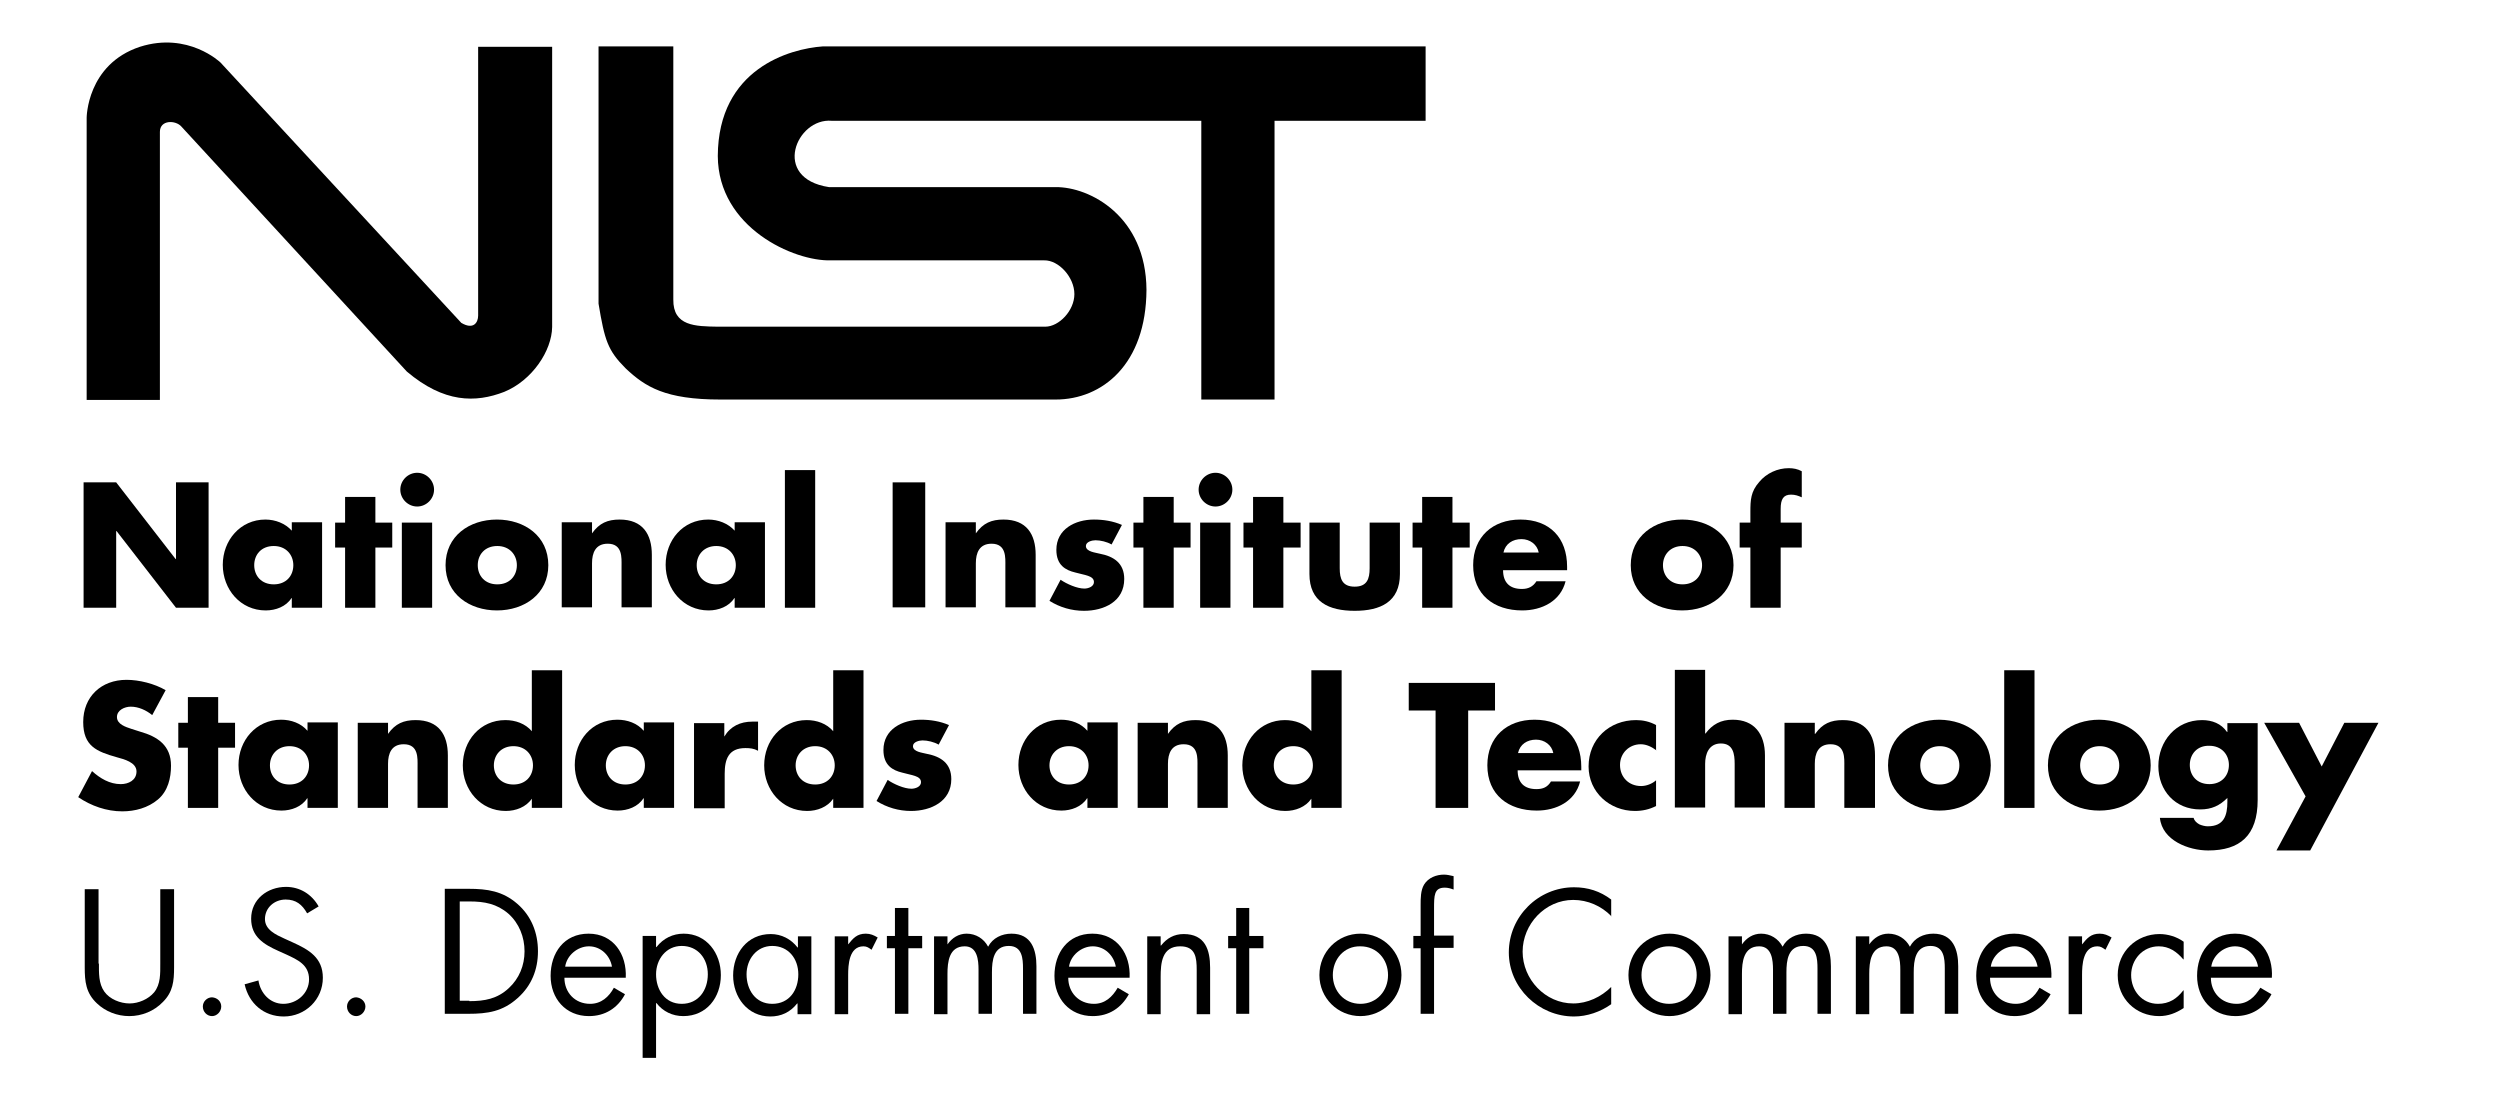
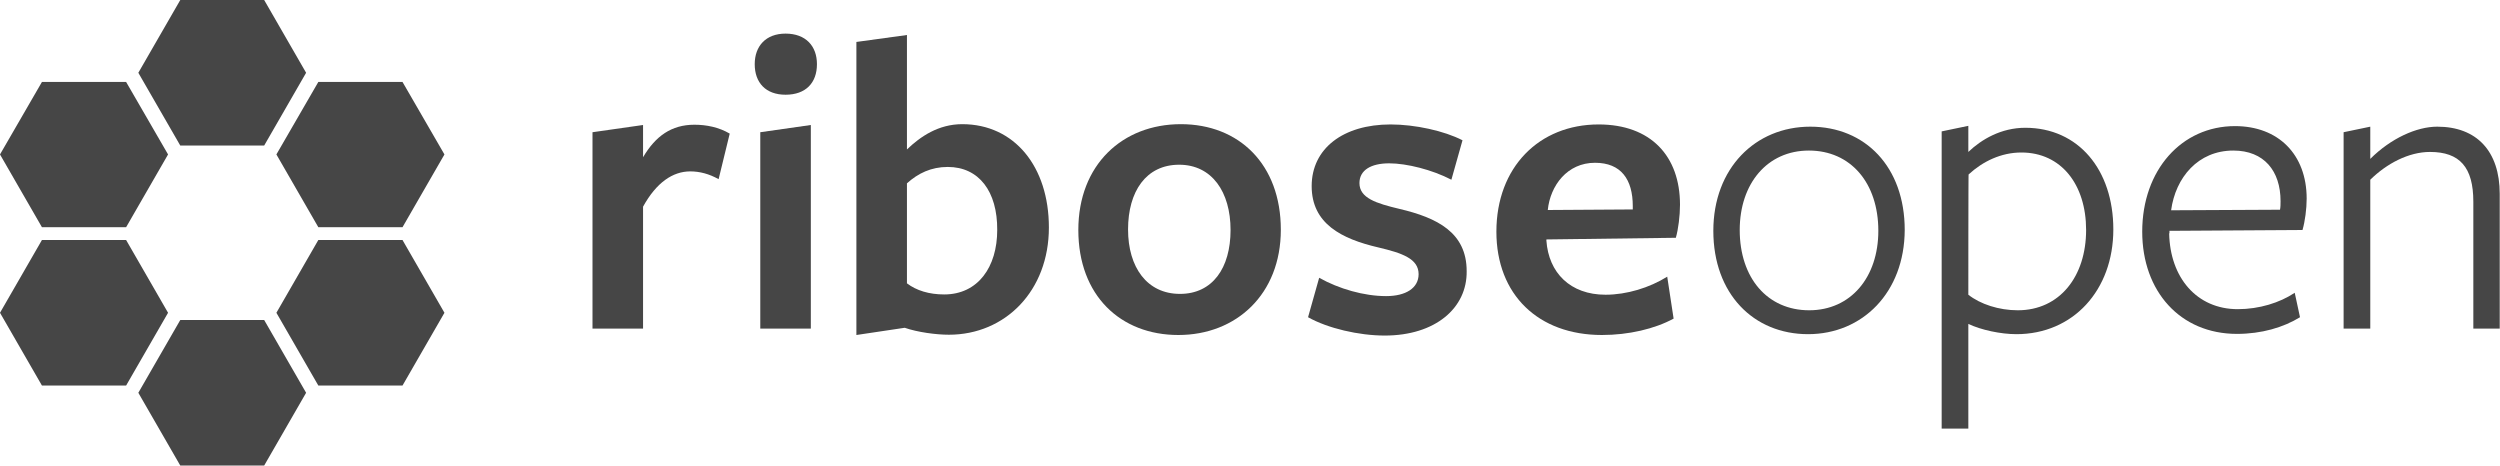
- <svg xmlns="http://www.w3.org/2000/svg" version="1.1" id="layer" x="0px" y="0px" viewBox="0 0 652 285" style="enable-background:new 0 0 652 285;" xml:space="preserve">
-   <polygon points="45.9,125.8 45.9,145.8 45.8,145.8 30.3,125.8 21.8,125.8 21.8,158.5 30.3,158.5 30.3,138.5 30.4,138.5 45.9,158.5   54.4,158.5 54.4,125.8 " />
+ <svg xmlns="http://www.w3.org/2000/svg" version="1.1" id="Layer_1" x="0px" y="0px" viewBox="0 0 900 167.6" style="enable-background:new 0 0 900 167.6;" xml:space="preserve">
+   <style type="text/css">
+     .st0{fill:#464646;}
+     .st1{display:none;fill:#464646;}
+   </style>
+   <path class="st0" d="M231.5,118.3h-18.2V47.6l18.2-2.6v11.6C236,49,241.7,44.9,250,44.9c4.3,0,8.8,0.9,12.7,3.2l-4,16.4     c-3.4-1.9-6.8-2.8-10.2-2.8c-6.3,0-12.2,4-17,12.7L231.5,118.3L231.5,118.3z" />
+   <path class="st0" d="M282.8,34.1c-7.1,0-11.1-4.3-11.1-11c0-6.5,4-11,11.1-11c7.3,0,11.3,4.5,11.3,11     C294.1,29.8,290.1,34.1,282.8,34.1z M273.7,118.3V47.6l18.2-2.6v73.3H273.7z" />
+   <path class="st0" d="M341.6,120.5c-4.6,0-11.3-0.9-15.9-2.5l-17.4,2.6V15.1l18.2-2.5c0,0,0,40.5,0,41.2c4.8-4.6,11.3-9.1,19.9-9.1     c18.8,0,31.2,15.3,31.2,37.2C377.6,104.7,361.9,120.5,341.6,120.5z M341.2,60.1c-6,0-10.7,2.3-14.7,5.9c0-0.5,0,36,0,36     c3.4,2.6,8,4,13.4,4c12.2,0,19.1-9.9,19.1-23.2C359.1,68.9,352.4,60.1,341.2,60.1z" />
+   <path class="st0" d="M424.2,120.6c-20.8,0-36-14.2-36-37.8c0-23.5,15.9-38.1,36.9-38.1s36,14.5,36,38     C461.1,105.9,445.1,120.6,424.2,120.6z M424.5,59.3c-11.9,0-18.4,9.6-18.4,23.3c0,13.6,6.8,23.2,18.7,23.2c11.7,0,18.2-9.3,18.2-23     S436.3,59.3,424.5,59.3z" />
+   <path class="st0" d="M498.5,120.8c-9.3,0-20.5-2.6-27.6-6.6l4-14.2c7.1,4,16.2,6.6,24.1,6.6c7.1,0,11.7-2.9,11.7-7.9     c0-5.6-6-7.6-14.4-9.6c-13.4-3.1-24.1-8.6-24.1-22.1s11.3-22.2,28.4-22.2c8.8,0,19.3,2.3,25.9,5.7l-4,14.2     c-6.9-3.6-16.1-5.9-22.4-5.9c-6.6,0-10.7,2.5-10.7,7.1c0,5.4,6,7.3,14.4,9.3c13.6,3.2,24.2,8.5,24.2,22.4     C528.2,110.9,516.7,120.8,498.5,120.8z" />
+   <path class="st0" d="M556.7,86.6c0.8,11.6,8.6,19.5,21.3,19.5c7.6,0,15.8-2.5,22.2-6.5l2.3,15.1c-6.8,3.7-16.2,5.9-25.8,5.9     c-22.9,0-38-14.5-38-37.2c0-23.2,15.4-38.6,36.8-38.6c18.8,0,29.3,11.4,29.3,28.9c0,3.9-0.6,8.8-1.5,11.9c-0.2,0-46.6,0.6-46.6,0.6     V86.6z M587.8,75.4c0-0.3,0-1.1,0-1.2c0-9.6-4.2-15.6-13.6-15.6c-10,0-16.1,8.2-17,17L587.8,75.4z" />
+   <path class="st0" d="M650.9,120.3c-19.6,0-34.1-14.5-34.1-37.2c0-22.5,15.1-37.5,34.9-37.5s34,14.5,34,37.2     C685.6,105.3,670.5,120.3,650.9,120.3z M651.2,54.2c-15,0-24.9,11.9-24.9,28.6c0,17.3,10,28.9,25,28.9s24.9-11.9,24.9-28.6     C676.2,65.8,666.2,54.2,651.2,54.2z" />
+   <path class="st0" d="M729.1,46c19.1,0,31.7,15.1,31.7,36.6c0,21.9-14.5,37.7-34.9,37.7c-5.6,0-12.7-1.5-17.3-3.7v37.7H699v-107     l9.6-2c0,0,0,9,0,9.4C713.3,50.2,720.4,46,729.1,46z M708.6,106.1c4.3,3.4,11,5.6,17.8,5.6c15.1,0,24.6-12.2,24.6-28.9     c0-16.4-9-27.9-23.3-27.9c-7.3,0-13.9,3.2-19,7.9C708.6,62.2,708.6,106.1,708.6,106.1z" />
+   <path class="st0" d="M780.9,84c0.3,15.9,9.9,27.3,24.7,27.3c7.7,0,15.1-2.3,20.5-5.9l1.9,8.8c-6,3.7-13.9,6-22.7,6     c-20.4,0-34.1-15.3-34.1-36.8c0-22.2,14.2-38,33.4-38c15.6,0,25.8,10.2,25.8,26.1c0,3.7-0.6,8.2-1.5,11.3L781,83.1V84H780.9z     M820.8,75.5c0.2-0.8,0.2-2.3,0.2-3.1c0-10.8-5.9-18.2-17-18.2c-12.7,0-20.8,9.7-22.4,21.5L820.8,75.5z" />
+   <path class="st0" d="M890.4,118.3V72.6c0-12.4-4.9-17.9-15.6-17.9c-7.7,0-15.6,4.2-21.5,10v53.6h-9.6V47.6l9.6-2v11.6     c7.4-7.4,16.7-11.6,24.1-11.6c14.2,0,22.5,8.8,22.5,24.2v48.5H890.4z" />
  <g>
-     <path d="M84,158.5h-7.9V156H76c-1.4,2.2-4.1,3.2-6.7,3.2c-6.6,0-11.2-5.5-11.2-11.9s4.6-11.8,11.1-11.8c2.6,0,5.2,1,6.9,2.9v-2.2   H84V158.5z M66.3,147.4c0,2.8,1.9,5,5.1,5s5.1-2.2,5.1-5c0-2.7-1.9-5-5.1-5C68.1,142.4,66.3,144.7,66.3,147.4" />
-     <polygon points="97.9,158.5 90,158.5 90,142.8 87.4,142.8 87.4,136.3 90,136.3 90,129.6 97.9,129.6 97.9,136.3 102.3,136.3    102.3,142.8 97.9,142.8  " />
-     <path d="M113.2,127.7c0,2.4-2,4.4-4.4,4.4s-4.4-2-4.4-4.4c0-2.4,2-4.4,4.4-4.4C111.2,123.3,113.2,125.3,113.2,127.7 M112.7,158.5   h-7.9v-22.2h7.9V158.5z" />
-     <path d="M143,147.4c0,7.5-6.2,11.8-13.4,11.8c-7.1,0-13.4-4.2-13.4-11.8c0-7.6,6.2-11.9,13.4-11.9C136.8,135.5,143,139.8,143,147.4    M124.6,147.4c0,2.8,1.9,5,5.1,5s5.1-2.2,5.1-5c0-2.7-1.9-5-5.1-5C126.4,142.4,124.6,144.7,124.6,147.4" />
-     <path d="M154.4,139.1L154.4,139.1c1.9-2.7,4.1-3.6,7.2-3.6c6,0,8.4,3.8,8.4,9.2v13.7h-7.9v-10.8c0-2.1,0.3-5.8-3.6-5.8   c-3.2,0-4.1,2.4-4.1,5.1v11.5h-7.9v-22.2h7.9L154.4,139.1L154.4,139.1z" />
-     <path d="M199.5,158.5h-7.9V156h-0.1c-1.4,2.2-4.1,3.2-6.7,3.2c-6.6,0-11.2-5.5-11.2-11.9s4.5-11.8,11.1-11.8c2.6,0,5.2,1,6.9,2.9   v-2.2h7.9V158.5z M181.7,147.4c0,2.8,1.9,5,5.1,5c3.2,0,5.1-2.2,5.1-5c0-2.7-1.9-5-5.1-5C183.6,142.4,181.7,144.7,181.7,147.4" />
-     <rect x="204.7" y="122.6" width="7.9" height="35.9" />
-     <rect x="232.8" y="125.8" width="8.5" height="32.6" />
-     <path d="M254.5,139.1L254.5,139.1c1.9-2.7,4.1-3.6,7.2-3.6c6,0,8.4,3.8,8.4,9.2v13.7h-7.9v-10.8c0-2.1,0.3-5.8-3.6-5.8   c-3.2,0-4.1,2.4-4.1,5.1v11.5h-7.9v-22.2h7.9V139.1z" />
-     <path d="M289.9,142c-1.2-0.7-2.9-1.1-4.2-1.1c-0.9,0-2.5,0.4-2.5,1.5c0,1.5,2.5,1.7,3.6,2c3.7,0.7,6.4,2.5,6.4,6.6   c0,5.9-5.3,8.3-10.5,8.3c-3.2,0-6.3-0.9-9-2.6l2.9-5.5c1.6,1.1,4.3,2.3,6.2,2.3c1,0,2.5-0.5,2.5-1.7c0-1.7-2.5-1.8-4.9-2.5   c-2.5-0.6-4.9-1.9-4.9-5.9c0-5.4,4.9-7.9,9.8-7.9c2.5,0,5,0.4,7.3,1.4L289.9,142z" />
-     <polygon points="306.1,158.5 298.2,158.5 298.2,142.8 295.6,142.8 295.6,136.3 298.2,136.3 298.2,129.6 306.1,129.6 306.1,136.3    310.5,136.3 310.5,142.8 306.1,142.8  " />
-     <path d="M321.4,127.7c0,2.4-2,4.4-4.4,4.4s-4.4-2-4.4-4.4c0-2.4,2-4.4,4.4-4.4C319.4,123.3,321.4,125.3,321.4,127.7 M320.9,158.5   H313v-22.2h7.9V158.5z" />
-     <polygon points="334.7,158.5 326.8,158.5 326.8,142.8 324.3,142.8 324.3,136.3 326.8,136.3 326.8,129.6 334.7,129.6 334.7,136.3    339.2,136.3 339.2,142.8 334.7,142.8  " />
-     <path d="M349.4,136.3v11.9c0,2.8,0.7,4.8,3.9,4.8c3.2,0,3.9-2,3.9-4.8v-11.9h7.9v13.4c0,7.3-5.1,9.6-11.8,9.6   c-6.7,0-11.8-2.3-11.8-9.6v-13.4H349.4z" />
-     <polygon points="378.8,158.5 370.9,158.5 370.9,142.8 368.4,142.8 368.4,136.3 370.9,136.3 370.9,129.6 378.8,129.6 378.8,136.3    383.3,136.3 383.3,142.8 378.8,142.8  " />
-     <path d="M408.6,148.7H392c0,3.2,1.7,4.9,4.9,4.9c1.7,0,2.9-0.6,3.8-2h7.6c-1.3,5.2-6.2,7.6-11.3,7.6c-7.4,0-12.8-4.1-12.8-11.8   c0-7.4,5.1-11.9,12.3-11.9c7.7,0,12.2,4.8,12.2,12.3v0.9H408.6z M401.3,144.1c-0.4-2.1-2.3-3.5-4.5-3.5c-2.3,0-4.2,1.2-4.7,3.5   H401.3z" />
-     <path d="M452.1,147.4c0,7.5-6.2,11.8-13.4,11.8c-7.1,0-13.4-4.2-13.4-11.8c0-7.6,6.2-11.9,13.4-11.9S452.1,139.8,452.1,147.4    M433.7,147.4c0,2.8,1.9,5,5.1,5s5.1-2.2,5.1-5c0-2.7-1.9-5-5.1-5S433.7,144.7,433.7,147.4" />
-     <path d="M464.4,158.5h-7.9v-15.7h-2.8v-6.5h2.8v-2.8c0-3.1,0.1-5.3,2.3-7.8c1.9-2.3,4.8-3.6,7.7-3.6c1.2,0,2.3,0.2,3.4,0.8v6.8   c-0.9-0.4-1.7-0.7-2.8-0.7c-2,0-2.7,1.2-2.7,3.7v3.6h5.5v6.5h-5.5V158.5z" />
-     <path d="M39.7,186.5c-1.6-1.3-3.6-2.2-5.6-2.2c-1.6,0-3.6,0.9-3.6,2.7c0,1.9,2.3,2.6,3.8,3.1l2.2,0.7c4.6,1.3,8.1,3.6,8.1,8.9   c0,3.2-0.8,6.6-3.4,8.8c-2.6,2.2-6,3.1-9.3,3.1c-4.1,0-8.1-1.4-11.5-3.7l3.6-6.8c2.1,1.9,4.6,3.4,7.5,3.4c2,0,4.1-1,4.1-3.3   c0-2.4-3.3-3.2-5.1-3.7c-5.3-1.5-8.8-2.9-8.8-9.2c0-6.6,4.7-11,11.3-11c3.3,0,7.3,1,10.2,2.7L39.7,186.5z" />
-     <polygon points="56.9,210.7 49,210.7 49,195 46.5,195 46.5,188.5 49,188.5 49,181.8 56.9,181.8 56.9,188.5 61.3,188.5 61.3,195    56.9,195  " />
-     <path d="M88.1,210.7h-7.9v-2.5h-0.1c-1.4,2.2-4.1,3.2-6.7,3.2c-6.6,0-11.2-5.5-11.2-11.9s4.6-11.8,11.1-11.8c2.6,0,5.2,0.9,6.9,2.9   v-2.2h7.9C88.1,188.4,88.1,210.7,88.1,210.7z M70.4,199.6c0,2.8,1.9,5,5.1,5s5.1-2.2,5.1-5c0-2.7-1.9-5-5.1-5   S70.4,196.9,70.4,199.6" />
-     <path d="M101.2,191.4L101.2,191.4c1.9-2.7,4.1-3.6,7.2-3.6c6,0,8.4,3.8,8.4,9.2v13.7h-7.9v-10.8c0-2.1,0.3-5.8-3.6-5.8   c-3.2,0-4.1,2.4-4.1,5.1v11.5h-7.9v-22.2h7.9V191.4z" />
-     <path d="M138.7,208.3L138.7,208.3c-1.5,2.2-4.2,3.2-6.8,3.2c-6.6,0-11.2-5.5-11.2-11.9s4.5-11.8,11.1-11.8c2.6,0,5.2,0.9,6.9,2.9   v-15.9h7.9v35.9h-7.9V208.3z M128.8,199.6c0,2.8,1.9,5,5.1,5c3.2,0,5.1-2.2,5.1-5c0-2.7-1.9-5-5.1-5S128.8,196.9,128.8,199.6" />
-     <path d="M175.8,210.7h-7.9v-2.5h-0.1c-1.4,2.2-4.1,3.2-6.7,3.2c-6.6,0-11.2-5.5-11.2-11.9s4.5-11.8,11.1-11.8   c2.6,0,5.2,0.9,6.9,2.9v-2.2h7.9V210.7z M158,199.6c0,2.8,1.9,5,5.1,5c3.2,0,5.1-2.2,5.1-5c0-2.7-1.9-5-5.1-5S158,196.9,158,199.6" />
-     <path d="M188.9,192.1L188.9,192.1c1.6-2.7,4.2-3.9,7.3-3.9h1.5v7.6c-1.1-0.6-2.1-0.7-3.3-0.7c-4.4,0-5.4,2.9-5.4,6.7v9h-8v-22.2   h7.9V192.1z" />
-     <path d="M217.3,208.3L217.3,208.3c-1.5,2.2-4.2,3.2-6.8,3.2c-6.6,0-11.2-5.5-11.2-11.9s4.5-11.8,11.1-11.8c2.6,0,5.2,0.9,6.9,2.9   v-15.9h7.9v35.9h-7.9V208.3z M207.5,199.6c0,2.8,1.9,5,5.1,5s5.1-2.2,5.1-5c0-2.7-1.9-5-5.1-5S207.5,196.9,207.5,199.6" />
-     <path d="M244.8,194.2c-1.2-0.7-2.9-1.1-4.2-1.1c-0.9,0-2.5,0.4-2.5,1.5c0,1.5,2.5,1.7,3.6,2c3.7,0.7,6.4,2.5,6.4,6.6   c0,5.8-5.3,8.3-10.5,8.3c-3.2,0-6.3-0.9-9-2.6l2.9-5.5c1.6,1.1,4.3,2.3,6.2,2.3c1,0,2.5-0.5,2.5-1.7c0-1.7-2.5-1.8-4.9-2.5   c-2.5-0.6-4.9-1.9-4.9-5.9c0-5.4,4.9-7.9,9.8-7.9c2.5,0,5,0.4,7.3,1.4L244.8,194.2z" />
-     <path d="M291.5,210.7h-7.9v-2.5h-0.1c-1.4,2.2-4.1,3.2-6.7,3.2c-6.6,0-11.2-5.5-11.2-11.9s4.5-11.8,11.1-11.8   c2.6,0,5.2,0.9,6.9,2.9v-2.2h7.9L291.5,210.7L291.5,210.7z M273.7,199.6c0,2.8,1.9,5,5.1,5s5.1-2.2,5.1-5c0-2.7-1.9-5-5.1-5   S273.7,196.9,273.7,199.6" />
-     <path d="M304.6,191.4L304.6,191.4c1.9-2.7,4.1-3.6,7.2-3.6c6,0,8.4,3.8,8.4,9.2v13.7h-7.9v-10.8c0-2.1,0.3-5.8-3.6-5.8   c-3.2,0-4.1,2.4-4.1,5.1v11.5h-7.9v-22.2h7.9V191.4z" />
-     <path d="M342,208.3L342,208.3c-1.5,2.2-4.2,3.2-6.8,3.2c-6.6,0-11.2-5.5-11.2-11.9s4.6-11.8,11.1-11.8c2.6,0,5.2,0.9,6.9,2.9v-15.9   h7.9v35.9H342V208.3z M332.2,199.6c0,2.8,1.9,5,5.1,5s5.1-2.2,5.1-5c0-2.7-1.9-5-5.1-5S332.2,196.9,332.2,199.6" />
-     <polygon points="382.9,210.7 374.4,210.7 374.4,185.3 367.4,185.3 367.4,178.1 389.9,178.1 389.9,185.3 382.9,185.3  " />
-     <path d="M412.4,200.9h-16.6c0,3.2,1.7,4.9,4.9,4.9c1.7,0,2.9-0.5,3.8-2h7.6c-1.3,5.2-6.2,7.6-11.3,7.6c-7.4,0-12.9-4.1-12.9-11.8   c0-7.4,5.1-11.9,12.3-11.9c7.7,0,12.2,4.8,12.2,12.3V200.9z M405.1,196.4c-0.4-2.1-2.3-3.5-4.5-3.5c-2.3,0-4.2,1.2-4.7,3.5H405.1z" />
-     <path d="M432,195.7c-1.2-0.9-2.6-1.6-4.1-1.6c-3,0-5.4,2.3-5.4,5.4c0,3.2,2.3,5.5,5.5,5.5c1.4,0,2.9-0.6,3.9-1.5v6.7   c-1.7,0.9-3.6,1.3-5.5,1.3c-6.6,0-12.1-4.9-12.1-11.6c0-7.1,5.4-12.1,12.4-12.1c1.8,0,3.6,0.4,5.2,1.3v6.6H432z" />
-     <path d="M444.7,174.8v16.5h0.1c1.8-2.4,4-3.6,7.1-3.6c5.6,0,8.4,3.7,8.4,9.3v13.6h-7.9v-11.4c0-2.6-0.4-5.3-3.6-5.3   c-3.1,0-4.1,2.7-4.1,5.3v11.4h-7.9v-35.9h7.9V174.8z" />
-     <path d="M473.4,191.4L473.4,191.4c1.9-2.7,4.1-3.6,7.2-3.6c6,0,8.4,3.8,8.4,9.2v13.7h-8v-10.8c0-2.1,0.3-5.8-3.6-5.8   c-3.2,0-4.1,2.4-4.1,5.1v11.5h-7.9v-22.2h7.9v2.9H473.4z" />
-     <path d="M519.2,199.6c0,7.5-6.2,11.8-13.4,11.8c-7.1,0-13.4-4.2-13.4-11.8c0-7.6,6.2-11.9,13.4-11.9   C513,187.8,519.2,192.1,519.2,199.6 M500.8,199.6c0,2.8,1.9,5,5.1,5s5.1-2.2,5.1-5c0-2.7-1.9-5-5.1-5S500.8,196.9,500.8,199.6" />
-     <rect x="522.7" y="174.8" width="7.9" height="35.9" />
-     <path d="M560.9,199.6c0,7.5-6.2,11.8-13.4,11.8c-7.1,0-13.4-4.2-13.4-11.8c0-7.6,6.2-11.9,13.4-11.9   C554.7,187.8,560.9,192.1,560.9,199.6 M542.5,199.6c0,2.8,1.9,5,5.1,5s5.1-2.2,5.1-5c0-2.7-1.9-5-5.1-5S542.5,196.9,542.5,199.6" />
-     <path d="M588.8,208.6c0,9.4-4.7,13.2-12.9,13.2c-5.1,0-12-2.6-12.6-8.5h8.8c0.2,0.8,0.8,1.3,1.5,1.7c0.7,0.3,1.5,0.5,2.2,0.5   c4.2,0,5.1-2.8,5.1-6.4v-1c-2,2-4.1,3-7.1,3c-6.5,0-10.9-4.9-10.9-11.3c0-6.5,4.6-12,11.4-12c2.6,0,5,0.9,6.5,3.1h0.1v-2.3h7.9   V208.6z M571.1,199.5c0,2.8,1.9,5,5.1,5c3.2,0,5.1-2.2,5.1-5c0-2.7-1.9-5-5.1-5C573,194.4,571.1,196.7,571.1,199.5" />
-     <polygon points="590.5,188.5 599.6,188.5 605.5,199.9 611.4,188.5 620.3,188.5 602.5,221.8 593.7,221.8 601.3,207.7  " />
-     <path d="M25.8,251.3c0,2.4-0.1,5.2,1.4,7.3c1.4,2,4.2,3.1,6.6,3.1c2.3,0,4.9-1.1,6.4-2.9c1.7-2.1,1.6-4.9,1.6-7.5v-19.4h3.6v20.4   c0,3.6-0.3,6.4-2.9,9c-2.3,2.4-5.5,3.7-8.8,3.7c-3.1,0-6.2-1.2-8.4-3.3c-2.9-2.7-3.2-5.7-3.2-9.4v-20.4h3.6v19.4H25.8z" />
-     <path d="M57.7,262.5c0,1.3-1.1,2.5-2.4,2.5c-1.3,0-2.4-1.1-2.4-2.5c0-1.3,1.1-2.4,2.4-2.4C56.7,260.2,57.7,261.2,57.7,262.5" />
-     <path d="M80.1,238.2c-1.3-2.3-2.9-3.6-5.6-3.6c-2.9,0-5.4,2.1-5.4,5.1c0,2.8,2.9,4.1,5.1,5.1l2.2,1c4.2,1.9,7.8,4,7.8,9.2   c0,5.7-4.6,10.1-10.2,10.1c-5.2,0-9.1-3.4-10.2-8.4l3.6-1c0.5,3.3,3,6.1,6.5,6.1s6.7-2.7,6.7-6.4c0-3.8-3-5.1-6-6.5l-2-0.9   c-3.8-1.7-7.1-3.7-7.1-8.4c0-5.1,4.3-8.3,9.1-8.3c3.6,0,6.7,1.9,8.5,5.1L80.1,238.2z" />
-     <path d="M95.3,262.5c0,1.3-1.1,2.5-2.4,2.5s-2.4-1.1-2.4-2.5c0-1.3,1.1-2.4,2.4-2.4C94.2,260.2,95.3,261.2,95.3,262.5" />
-     <path d="M116.1,231.8h6.1c4.9,0,8.9,0.6,12.7,3.9c3.7,3.2,5.4,7.6,5.4,12.4s-1.7,9-5.3,12.2c-3.9,3.5-7.8,4.1-12.9,4.1H116v-32.6   H116.1z M122.4,261.1c4,0,7.3-0.6,10.3-3.4c2.7-2.5,4.1-5.9,4.1-9.6s-1.4-7.3-4.2-9.8c-3-2.6-6.3-3.2-10.1-3.2h-2.6V261h2.5V261.1z   " />
-     <path d="M147.2,255c0,3.8,2.7,6.8,6.7,6.8c2.9,0,4.9-1.8,6.2-4.2l2.9,1.7c-1.9,3.6-5.2,5.7-9.4,5.7c-6.1,0-10-4.6-10-10.5   c0-6,3.5-11,9.9-11c6.5,0,10,5.4,9.7,11.5H147.2z M159.6,252.1c-0.5-2.9-2.9-5.3-6-5.3c-3,0-5.8,2.4-6.2,5.3H159.6z" />
-     <path d="M171.2,247L171.2,247c1.8-2.3,4.3-3.5,7.1-3.5c6,0,9.7,5.1,9.7,10.8c0,5.8-3.7,10.7-9.8,10.7c-2.8,0-5.3-1.2-7-3.4h-0.1   v14.3h-3.5v-31.8h3.5v2.9H171.2z M171.1,254.1c0,4,2.3,7.7,6.7,7.7s6.8-3.6,6.8-7.7s-2.6-7.4-6.8-7.4   C173.7,246.7,171.1,250.2,171.1,254.1" />
-     <path d="M211.5,264.5H208v-2.8h-0.1c-1.8,2.3-4.2,3.4-7,3.4c-6,0-9.7-5.1-9.7-10.7c0-5.8,3.7-10.8,9.8-10.8c2.8,0,5.3,1.3,7,3.5   h0.1v-2.9h3.5v20.3H211.5z M194.7,254.1c0,4,2.3,7.7,6.7,7.7c4.5,0,6.8-3.6,6.8-7.7s-2.6-7.4-6.8-7.4   C197.3,246.7,194.7,250.2,194.7,254.1" />
-     <path d="M221.2,246.3L221.2,246.3c1.3-1.6,2.3-2.8,4.6-2.8c1.2,0,2.1,0.4,3.1,1l-1.6,3.2c-0.7-0.5-1.2-0.9-2.1-0.9   c-3.8,0-4,4.9-4,7.5v10.2h-3.5v-20.3h3.5V246.3z" />
-     <polygon points="236.9,264.4 233.4,264.4 233.4,247.3 231.3,247.3 231.3,244.1 233.4,244.1 233.4,236.8 236.9,236.8 236.9,244.1    240.5,244.1 240.5,247.3 236.9,247.3  " />
-     <path d="M247.1,246.3L247.1,246.3c1.2-1.7,2.9-2.8,5-2.8c2.4,0,4.5,1.3,5.6,3.4c1.2-2.3,3.6-3.4,6.1-3.4c5.2,0,6.5,4.2,6.5,8.5   v12.4h-3.5v-11.8c0-2.6-0.2-5.9-3.7-5.9c-4,0-4.4,3.8-4.4,6.9v10.8h-3.5v-11.5c0-2.5-0.3-6.1-3.6-6.1c-4.1,0-4.5,4.1-4.5,7.2v10.5   h-3.5v-20.3h3.5V246.3z" />
-     <path d="M278.6,255c0,3.8,2.7,6.8,6.7,6.8c2.9,0,4.8-1.8,6.2-4.2l2.9,1.7c-2,3.6-5.2,5.7-9.4,5.7c-6.1,0-10-4.6-10-10.5   c0-6,3.5-11,9.9-11c6.5,0,10,5.4,9.7,11.5H278.6z M291,252.1c-0.5-2.9-2.9-5.3-6-5.3c-3,0-5.8,2.4-6.2,5.3H291z" />
-     <path d="M302.8,246.6L302.8,246.6c1.5-1.9,3.4-3,5.9-3c5.6,0,6.9,4.1,6.9,8.8v12.1h-3.5V253c0-3.3-0.3-6.2-4.3-6.2   c-4.8,0-5.1,4.4-5.1,8v9.7h-3.5v-20.3h3.5v2.4H302.8z" />
-     <polygon points="325.8,264.4 322.4,264.4 322.4,247.3 320.3,247.3 320.3,244.1 322.4,244.1 322.4,236.8 325.8,236.8 325.8,244.1    329.5,244.1 329.5,247.3 325.8,247.3  " />
-     <path d="M344.1,254.3c0-6,4.7-10.8,10.7-10.8s10.7,4.8,10.7,10.8s-4.8,10.7-10.7,10.7S344.1,260.3,344.1,254.3 M347.6,254.3   c0,4.1,2.9,7.5,7.2,7.5c4.3,0,7.2-3.4,7.2-7.5s-2.9-7.5-7.2-7.5C350.5,246.7,347.6,250.2,347.6,254.3" />
-     <path d="M374,264.4h-3.5v-17.1h-1.9v-3.2h1.9V236c0-1.7,0-3.8,0.9-5.3c1.1-1.8,3.2-2.6,5.2-2.6c0.8,0,1.6,0.2,2.5,0.4v3.5   c-0.8-0.3-1.5-0.5-2.3-0.5c-2.8,0-2.8,2-2.8,5.6v6.9h5.1v3.2H374V264.4z" />
-     <path d="M420.3,239c-2.6-2.7-6.2-4.3-10-4.3c-7.3,0-13.2,6.3-13.2,13.5s5.9,13.5,13.2,13.5c3.7,0,7.3-1.7,9.9-4.3v4.5   c-2.8,2-6.3,3.2-9.7,3.2c-9.2,0-17-7.5-17-16.7c0-9.4,7.7-17,17-17c3.6,0,6.8,1,9.7,3.2v4.4H420.3z" />
-     <path d="M424.7,254.3c0-6,4.7-10.8,10.7-10.8s10.7,4.8,10.7,10.8s-4.8,10.7-10.7,10.7C429.4,265,424.7,260.3,424.7,254.3    M428.1,254.3c0,4.1,2.9,7.5,7.2,7.5c4.3,0,7.2-3.4,7.2-7.5s-2.9-7.5-7.2-7.5C431.1,246.7,428.1,250.2,428.1,254.3" />
-     <path d="M454.3,246.3L454.3,246.3c1.2-1.7,2.9-2.8,5-2.8c2.4,0,4.5,1.3,5.6,3.4c1.2-2.3,3.6-3.4,6.1-3.4c5.2,0,6.5,4.2,6.5,8.5   v12.4H474v-11.8c0-2.6-0.2-5.9-3.7-5.9c-4,0-4.4,3.8-4.4,6.9v10.8h-3.5v-11.5c0-2.5-0.3-6.1-3.6-6.1c-4.1,0-4.5,4.1-4.5,7.2v10.5   h-3.5v-20.3h3.5V246.3z" />
-     <path d="M487.5,246.3L487.5,246.3c1.2-1.7,2.9-2.8,5-2.8c2.4,0,4.5,1.3,5.6,3.4c1.2-2.3,3.6-3.4,6.1-3.4c5.2,0,6.5,4.2,6.5,8.5   v12.4h-3.5v-11.8c0-2.6-0.2-5.9-3.7-5.9c-4,0-4.4,3.8-4.4,6.9v10.8h-3.5v-11.5c0-2.5-0.3-6.1-3.6-6.1c-4.1,0-4.5,4.1-4.5,7.2v10.5   H484v-20.3h3.5V246.3z" />
-     <path d="M519,255c0,3.8,2.7,6.8,6.7,6.8c2.9,0,4.9-1.8,6.2-4.2l2.9,1.7c-2,3.6-5.2,5.7-9.4,5.7c-6.1,0-10-4.6-10-10.5   c0-6,3.5-11,9.9-11c6.5,0,10,5.4,9.7,11.5H519z M531.4,252.1c-0.5-2.9-2.9-5.3-6-5.3c-3,0-5.8,2.4-6.2,5.3H531.4z" />
-     <path d="M543,246.3L543,246.3c1.3-1.6,2.3-2.8,4.6-2.8c1.2,0,2.1,0.4,3.1,1l-1.6,3.2c-0.7-0.5-1.2-0.9-2.1-0.9c-3.8,0-4,4.9-4,7.5   v10.2h-3.5v-20.3h3.5V246.3z" />
-     <path d="M569.4,250.2L569.4,250.2c-1.7-2-3.7-3.4-6.4-3.4c-4.2,0-7.2,3.5-7.2,7.5s2.8,7.5,7,7.5c2.9,0,4.9-1.3,6.6-3.5h0.1v4.6   c-2,1.3-4,2.1-6.4,2.1c-6.1,0-10.8-4.6-10.8-10.7s4.9-10.7,10.9-10.7c2.2,0,4.5,0.7,6.3,2v4.6H569.4z" />
-   </g>
-   <g>
-     <path d="M576.6,255c0,3.8,2.7,6.8,6.7,6.8c2.9,0,4.8-1.8,6.2-4.2l2.9,1.7c-1.9,3.6-5.2,5.7-9.4,5.7c-6.1,0-10-4.6-10-10.5   c0-6,3.5-11,9.9-11c6.5,0,10,5.4,9.6,11.5H576.6z M588.9,252.1c-0.5-2.9-2.9-5.3-6-5.3c-3,0-5.8,2.4-6.2,5.3H588.9z" />
-     <path d="M41.7,104.3H22.6V30.7c0,0.1,0-13.9,13.9-18.5c12.6-4,21,4.1,21,4.1l62.8,67.9c3.2,1.9,4.4-0.1,4.4-1.9V12.2H144v73.1   c-0.1,6.2-5.2,13.9-12.5,16.9c-7.5,2.9-15.7,2.9-25.4-5.3L47.3,33c-1.5-1.7-5.6-1.8-5.6,1.4V104.3z" />
-   </g>
-   <g>
-     <path d="M156.4,12.1h19.2v66c-0.1,7,5.8,7,11.6,7.1h85.4c3.6,0,7.6-4.2,7.6-8.5c0-4.4-4.1-8.9-7.9-8.8h-55.6   c-9.6,0.3-29.4-8.5-29.5-27.2c0.1-22.8,18.8-28,27.4-28.6h157.2v19.4h-39.4v72.7h-19.1V31.5h-96.4c-9.2-0.8-15.8,15-0.7,17.3h59.1   c8.9-0.1,23.6,7.6,23.7,26.8c-0.1,19.4-11.5,28.6-23.7,28.6h-87.4c-14.4,0-19.6-3.3-24.7-8.1c-4.7-4.7-5.5-7.3-7.1-16.9V12.1H156.4   z" />
+     <polygon class="st0" points="144.9,29.5 114.6,29.5 99.5,55.6 114.6,81.8 144.9,81.8 160,55.6  " />
+     <polygon class="st0" points="45.4,29.5 15.1,29.5 0,55.6 15.1,81.8 45.4,81.8 60.5,55.6  " />
+     <polygon class="st0" points="95.1,115.2 64.9,115.2 49.8,141.4 64.9,167.6 95.1,167.6 110.2,141.4  " />
+     <polygon class="st0" points="95.1,0 64.9,0 49.8,26.2 64.9,52.4 95.1,52.4 110.2,26.2  " />
+     <polygon class="st0" points="144.9,86.4 114.6,86.4 99.5,112.6 114.6,138.8 144.9,138.8 160,112.6  " />
+     <polygon class="st0" points="45.4,86.4 15.1,86.4 0,112.6 15.1,138.8 45.4,138.8 60.5,112.6  " />
+     <polygon class="st1" points="95.1,57.6 64.9,57.6 49.8,83.8 64.9,110 95.1,110 110.2,83.8  " />
  </g>
</svg>
